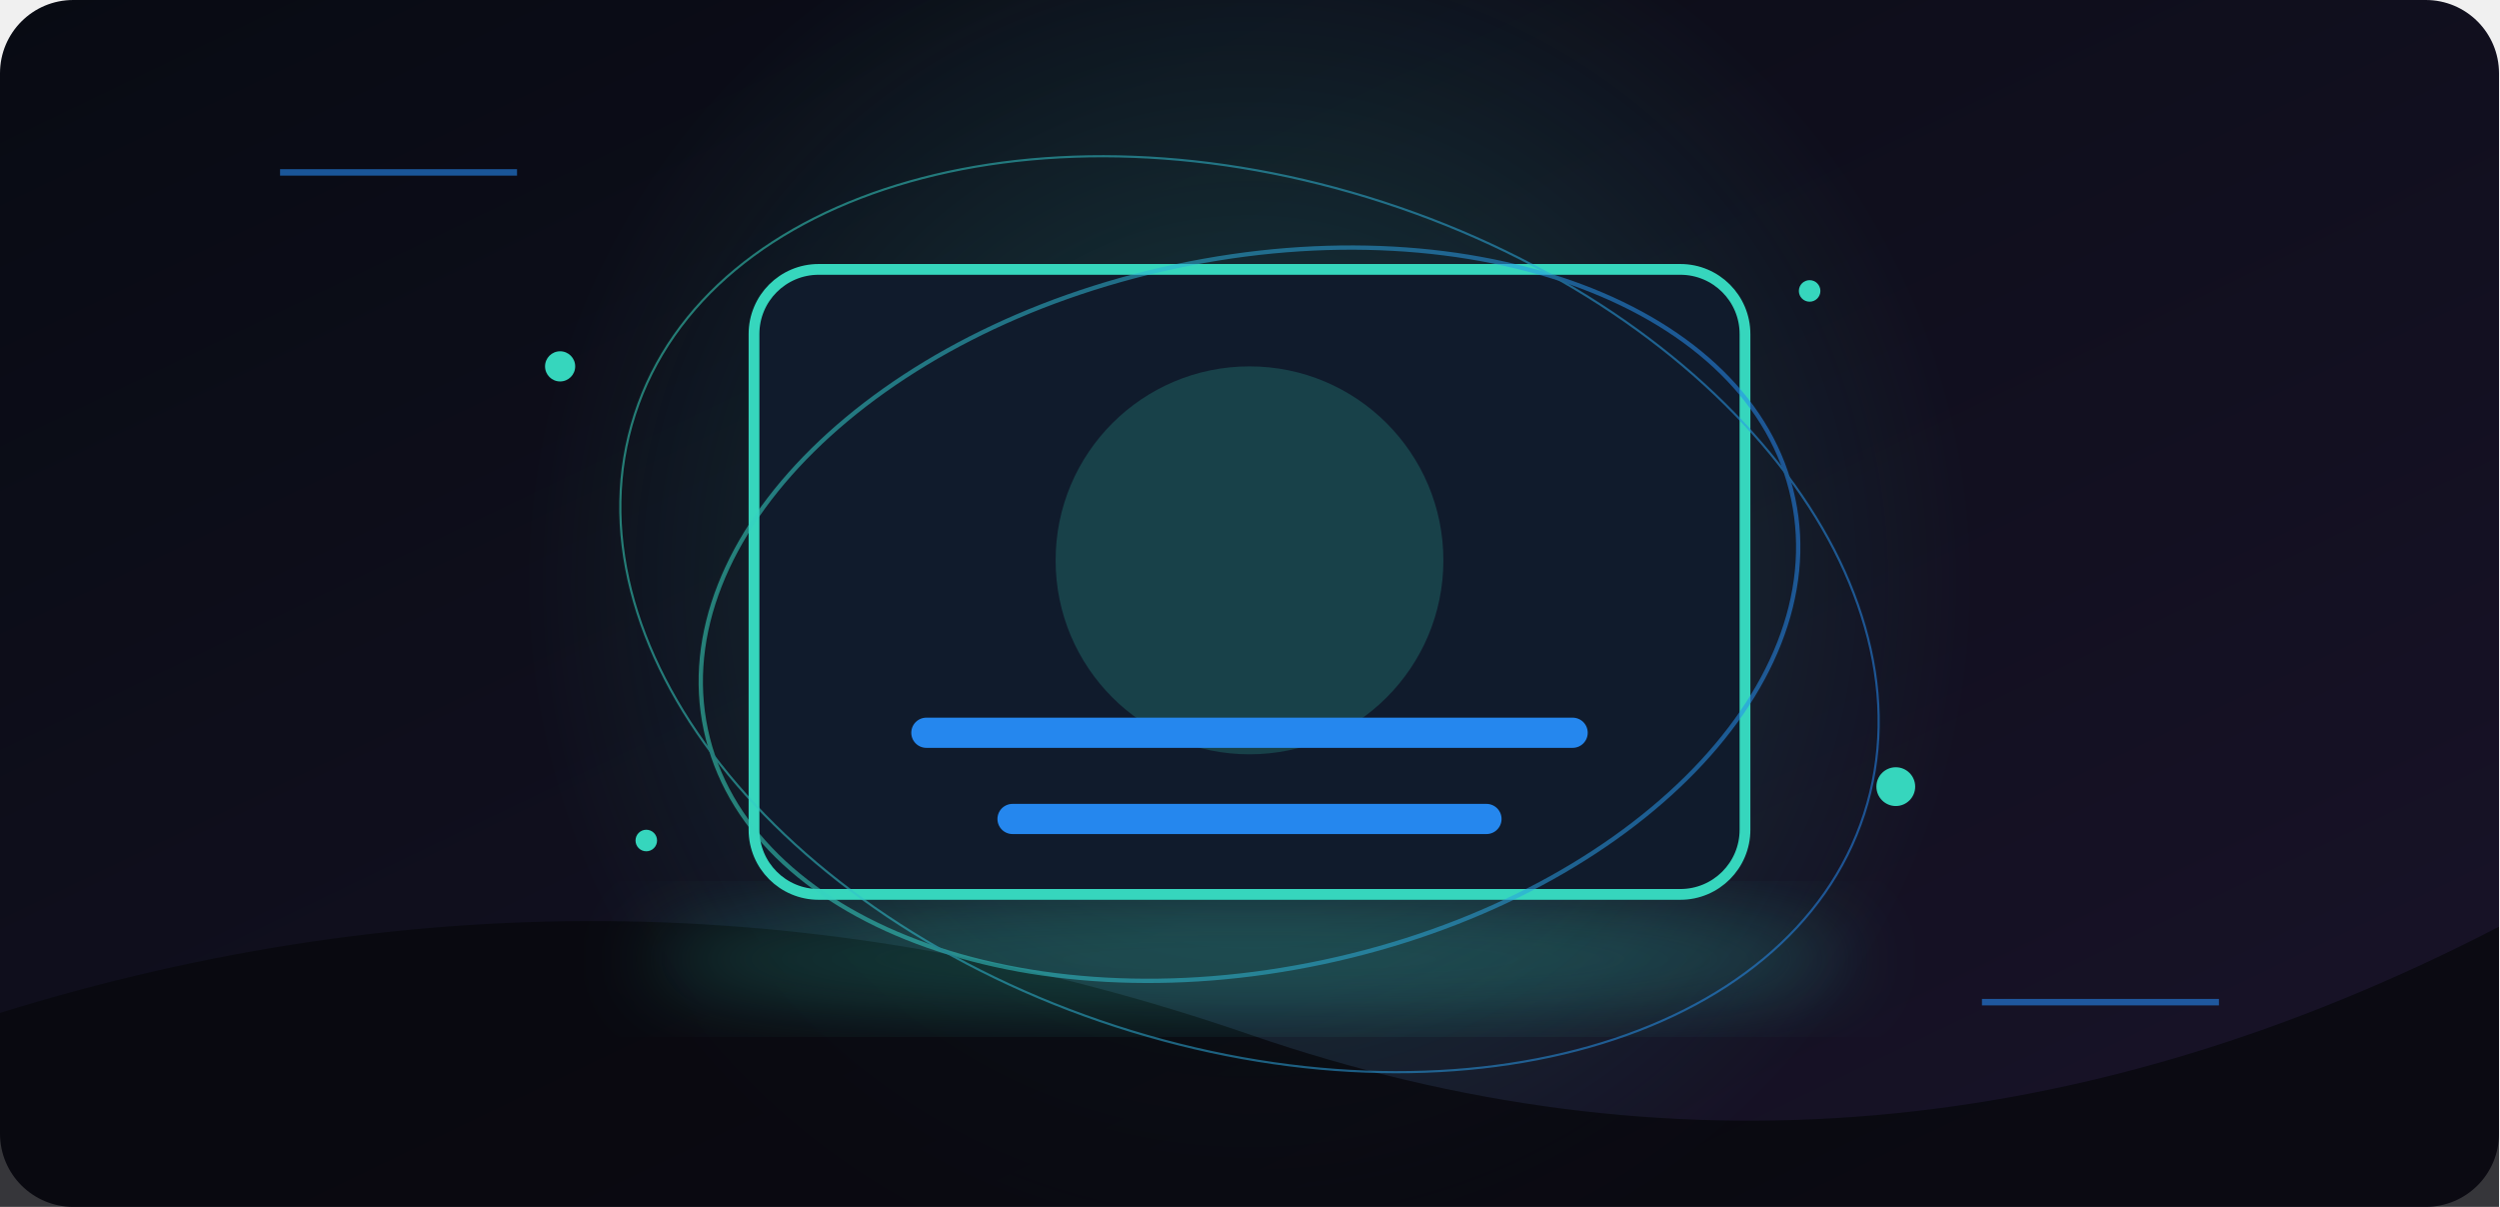
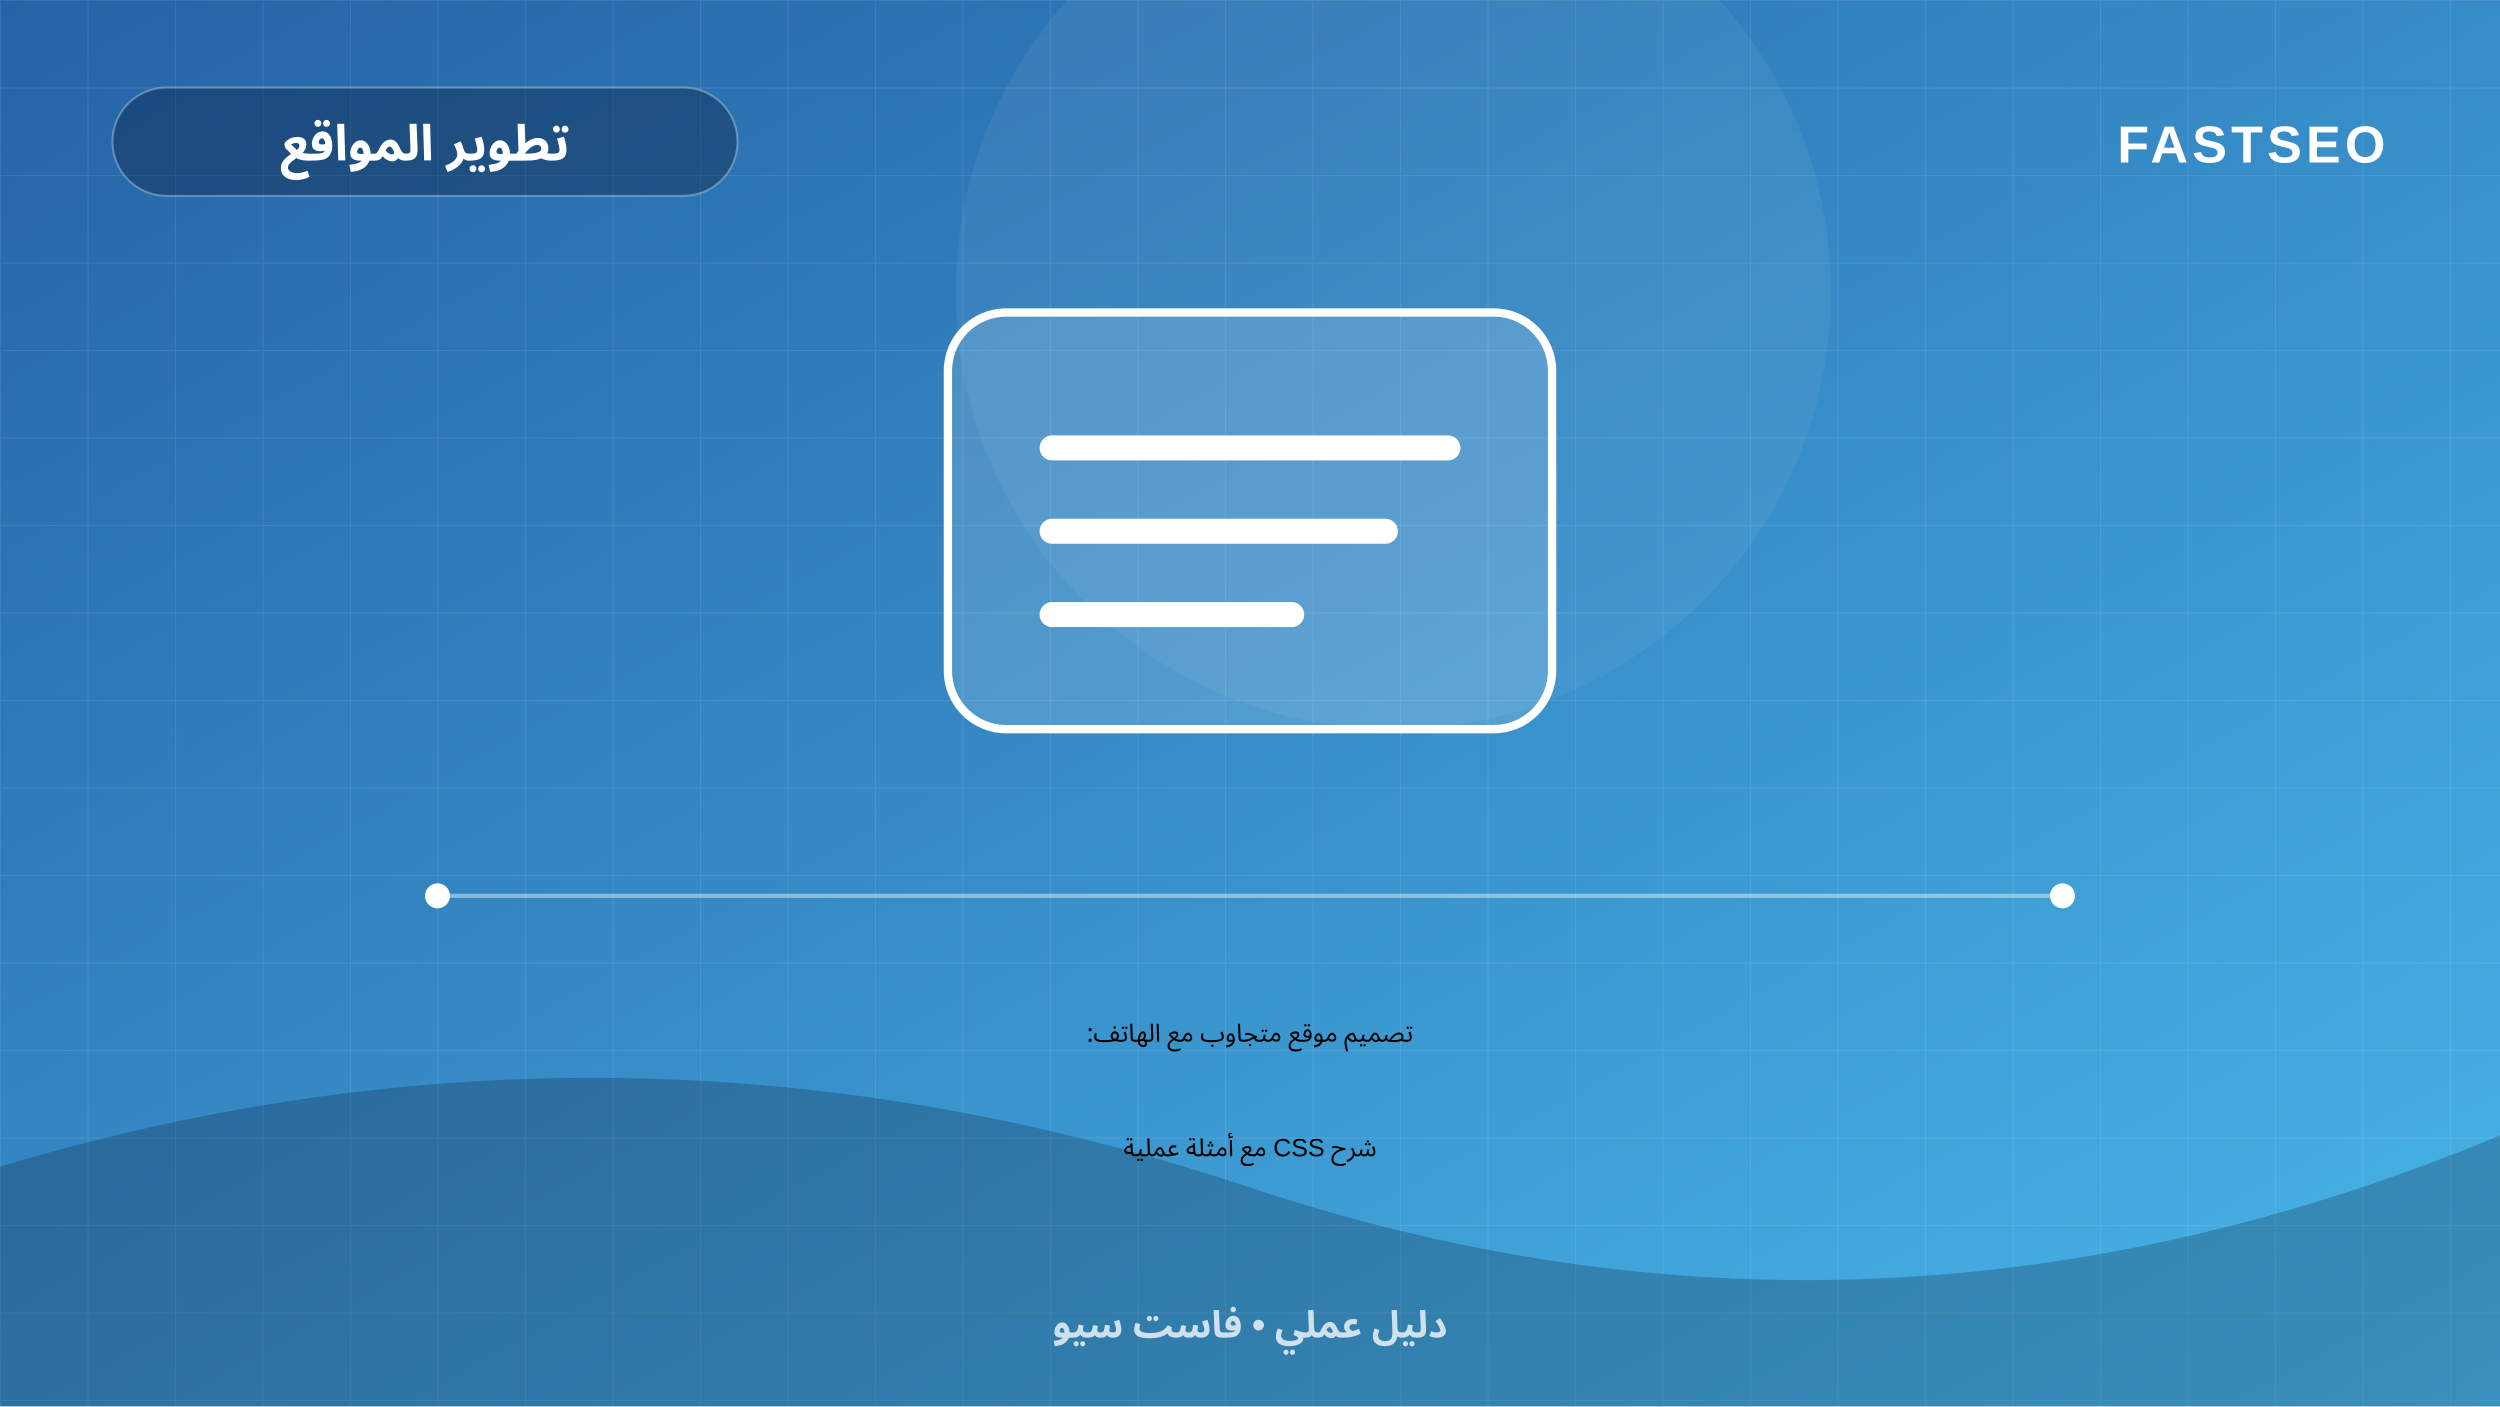
- <svg xmlns="http://www.w3.org/2000/svg" viewBox="0 0 1160 560" role="img" aria-label="تصميم موقع متجاوب مع الهاتف: شرح CSS مع أمثلة عملية">
+ <svg xmlns="http://www.w3.org/2000/svg" width="1200" height="675" viewBox="0 0 1200 675" role="img" aria-labelledby="title desc">
  <defs>
-     <linearGradient id="bg" x2="1" y2="1">
-       <stop stop-color="#080b13" />
-       <stop offset="1" stop-color="#191329" />
+     <linearGradient id="bg" x1="0" y1="0" x2="1" y2="1">
+       <stop offset="0" stop-color="#2563A6" />
+       <stop offset="1" stop-color="#48B6E8" />
    </linearGradient>
-     <linearGradient id="glow">
-       <stop stop-color="#36d6bd" />
-       <stop offset="1" stop-color="#2587ee" />
-     </linearGradient>
-     <radialGradient id="light">
-       <stop stop-color="#36d6bd" stop-opacity=".24" />
-       <stop offset="1" stop-color="#36d6bd" stop-opacity="0" />
+     <radialGradient id="orb">
+       <stop stop-color="#fff" stop-opacity=".5" />
+       <stop offset="1" stop-color="#fff" stop-opacity="0" />
    </radialGradient>
-     <filter id="shadow">
-       <feGaussianBlur stdDeviation="18" />
-     </filter>
+     <pattern id="grid" width="42" height="42" patternUnits="userSpaceOnUse">
+       <path d="M42 0H0V42" fill="none" stroke="#fff" stroke-opacity=".09" stroke-width="1" />
+     </pattern>
  </defs>
-   <rect width="1160" height="560" rx="34" fill="url(#bg)" />
-   <circle cx="580" cy="270" r="340" fill="url(#light)" />
-   <path d="M0 470 Q290 380 580 480T1160 430V560H0Z" fill="#07080d" opacity=".8" />
-   <ellipse cx="580" cy="445" rx="280" ry="30" fill="#36d6bd" opacity=".22" filter="url(#shadow)" />
-   <rect x="350" y="125" width="460" height="290" rx="30" fill="#101b2c" stroke="#36d6bd" stroke-width="5" />
-   <circle cx="580" cy="260" r="90" fill="#36d6bd" opacity=".2" />
-   <path d="M430 340h300M470 380h220" stroke="#2587ee" stroke-width="14" stroke-linecap="round" />
-   <g fill="none" stroke="url(#glow)" opacity=".55">
-     <ellipse cx="580" cy="285" rx="258" ry="165" stroke-width="2" transform="rotate(-12 580 285)" />
-     <ellipse cx="580" cy="285" rx="300" ry="201" stroke-width="1" transform="rotate(18 580 285)" />
+   <rect width="1200" height="675" fill="url(#bg)" />
+   <rect width="1200" height="675" fill="url(#grid)" />
+   <path d="M0 560Q300 470 600 570T1200 545V675H0Z" fill="#07152B" opacity=".24" />
+   <circle cx="668.8" cy="140" r="210" fill="#fff" opacity=".055" />
+   <circle cx="-912" cy="-102" r="5" fill="#fff" opacity="0.12" />
+   <circle cx="-936" cy="-6" r="18" fill="#48B6E8" opacity="0.19" />
+   <circle cx="-948" cy="42" r="17" fill="#fff" opacity="0.26" />
+   <circle cx="-434" cy="-84" r="16" fill="#48B6E8" opacity="0.12" />
+   <circle cx="-177" cy="-147" r="15" fill="#fff" opacity="0.19" />
+   <circle cx="-569" cy="-179" r="14" fill="#48B6E8" opacity="0.26" />
+   <circle cx="-245" cy="-195" r="13" fill="#fff" opacity="0.12" />
+   <circle cx="-603" cy="-53" r="12" fill="#48B6E8" opacity="0.19" />
+   <g font-family="Noto Sans Arabic,Tahoma,Arial,sans-serif">
+     <rect x="54" y="42" width="300" height="52" rx="26" fill="#07152B" fill-opacity=".35" stroke="#fff" stroke-opacity=".3" />
+     <text x="204" y="77" text-anchor="middle" fill="#fff" font-size="24" font-weight="800" direction="rtl">تطوير المواقع</text>
+     <text x="1145" y="78" text-anchor="end" fill="#fff" font-size="25" font-weight="900" letter-spacing="2">FASTSEO</text>
+     <g transform="translate(600 250)">
+       <rect x="-145" y="-100" width="290" height="200" rx="28" fill="#fff" fill-opacity=".14" stroke="#fff" stroke-width="4" />
+       <path d="M-95 -35H95 M-95 5H65 M-95 45H20" stroke="#fff" stroke-width="12" stroke-linecap="round" />
+     </g>
+     <path d="M210 430H990" stroke="#fff" stroke-opacity=".42" stroke-width="2" />
+     <circle cx="210" cy="430" r="6" fill="#fff" />
+     <circle cx="990" cy="430" r="6" fill="#fff" />
+     <text x="600" y="500" text-anchor="middle" direction="rtl" unicode-bidi="plaintext" class="headline">تصميم موقع متجاوب مع الهاتف:</text>
+     <text x="600" y="555" text-anchor="middle" direction="rtl" unicode-bidi="plaintext" class="headline">شرح CSS مع أمثلة عملية</text>
+     <text x="600" y="642" text-anchor="middle" fill="#fff" opacity=".76" font-size="18" font-weight="600" direction="rtl">دليل عملي • فاست سيو</text>
  </g>
-   <g fill="#36d6bd">
-     <circle cx="260" cy="170" r="7" />
-     <circle cx="880" cy="365" r="9" />
-     <circle cx="840" cy="135" r="5" />
-     <circle cx="300" cy="390" r="5" />
-   </g>
-   <path d="M130 80h110M920 465h110" stroke="#2587ee" stroke-width="3" opacity=".6" />
</svg>
